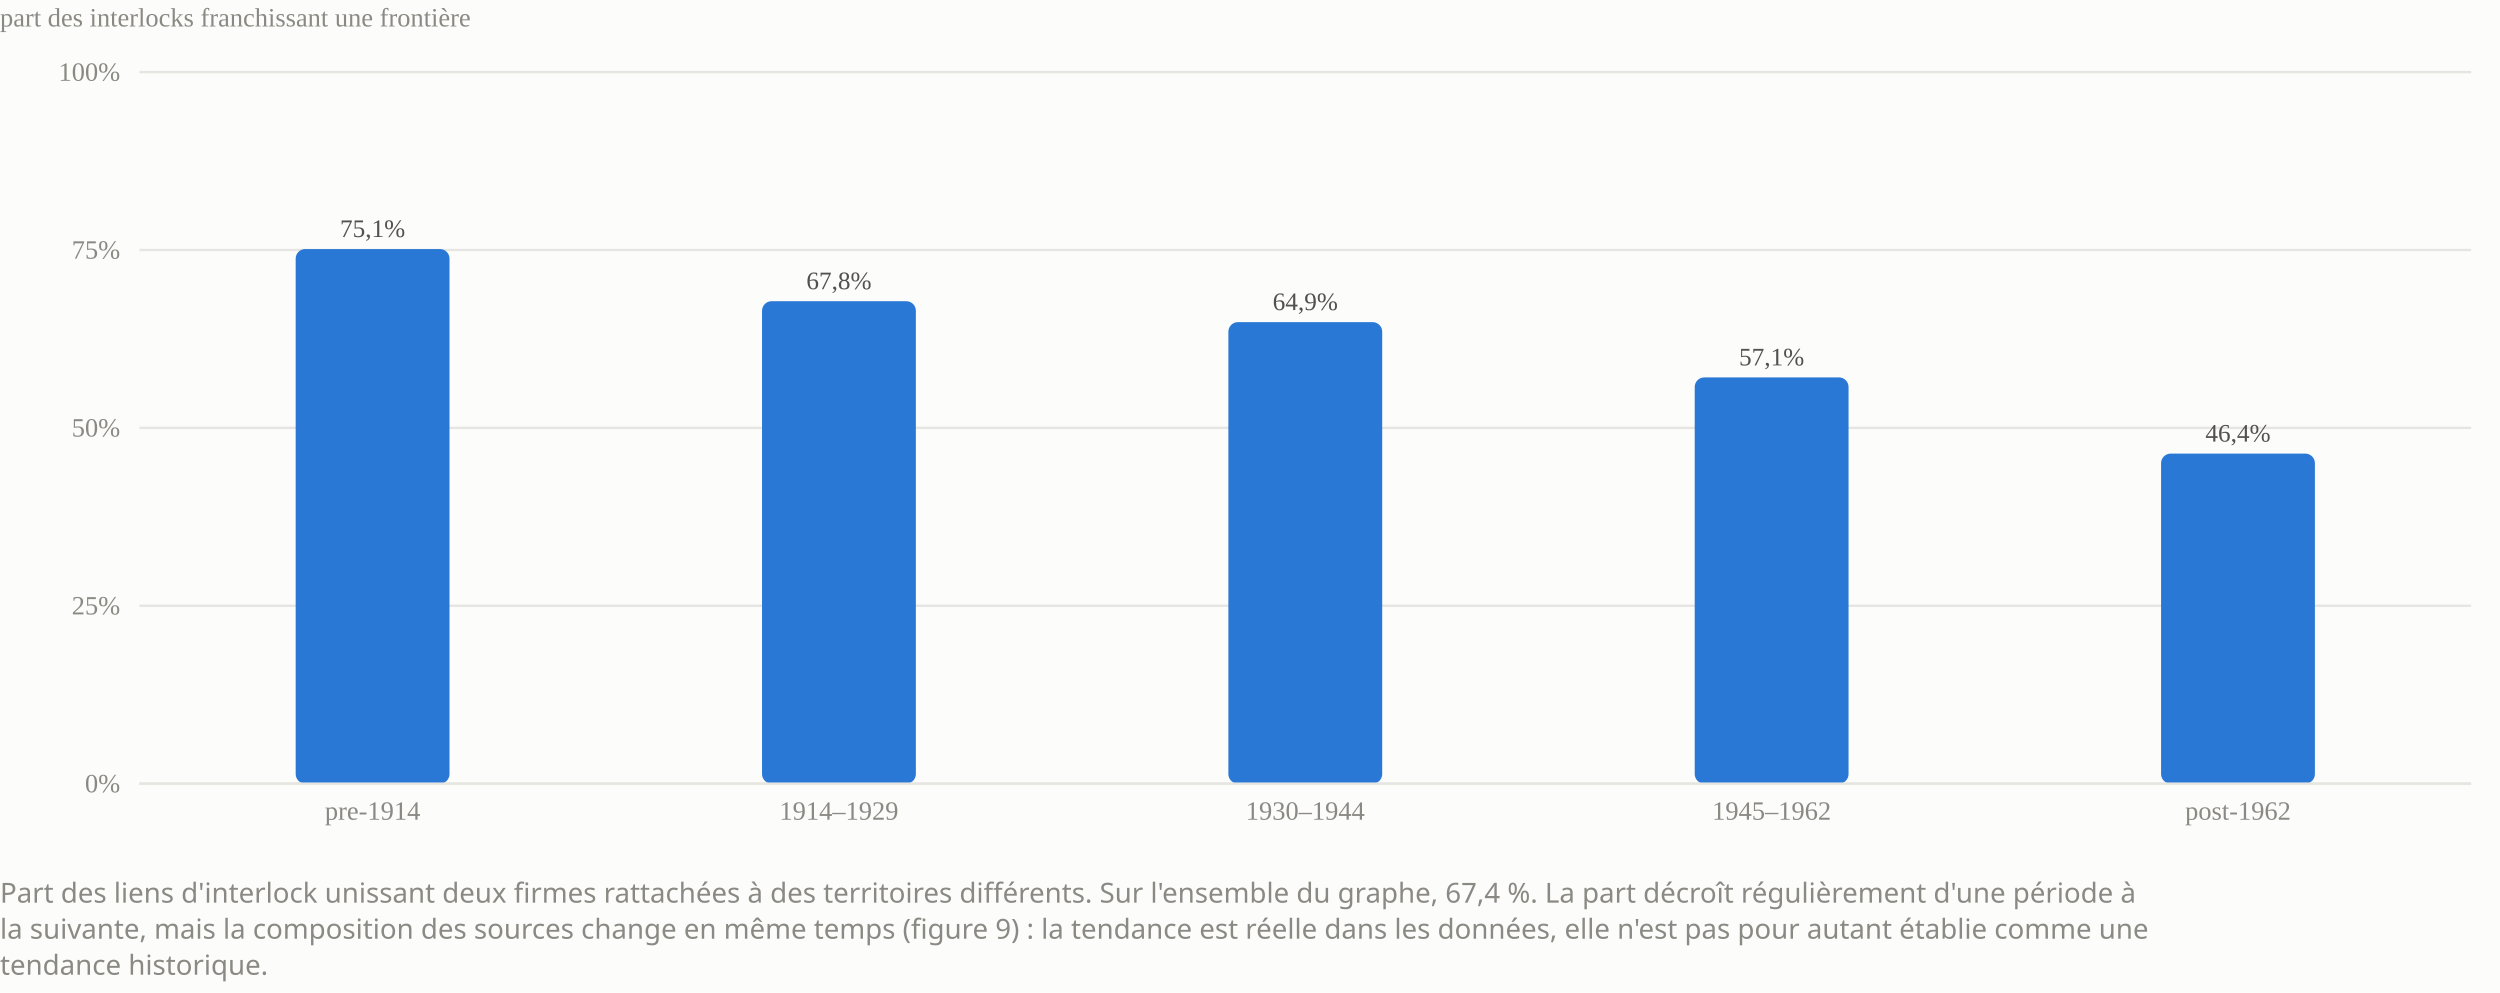
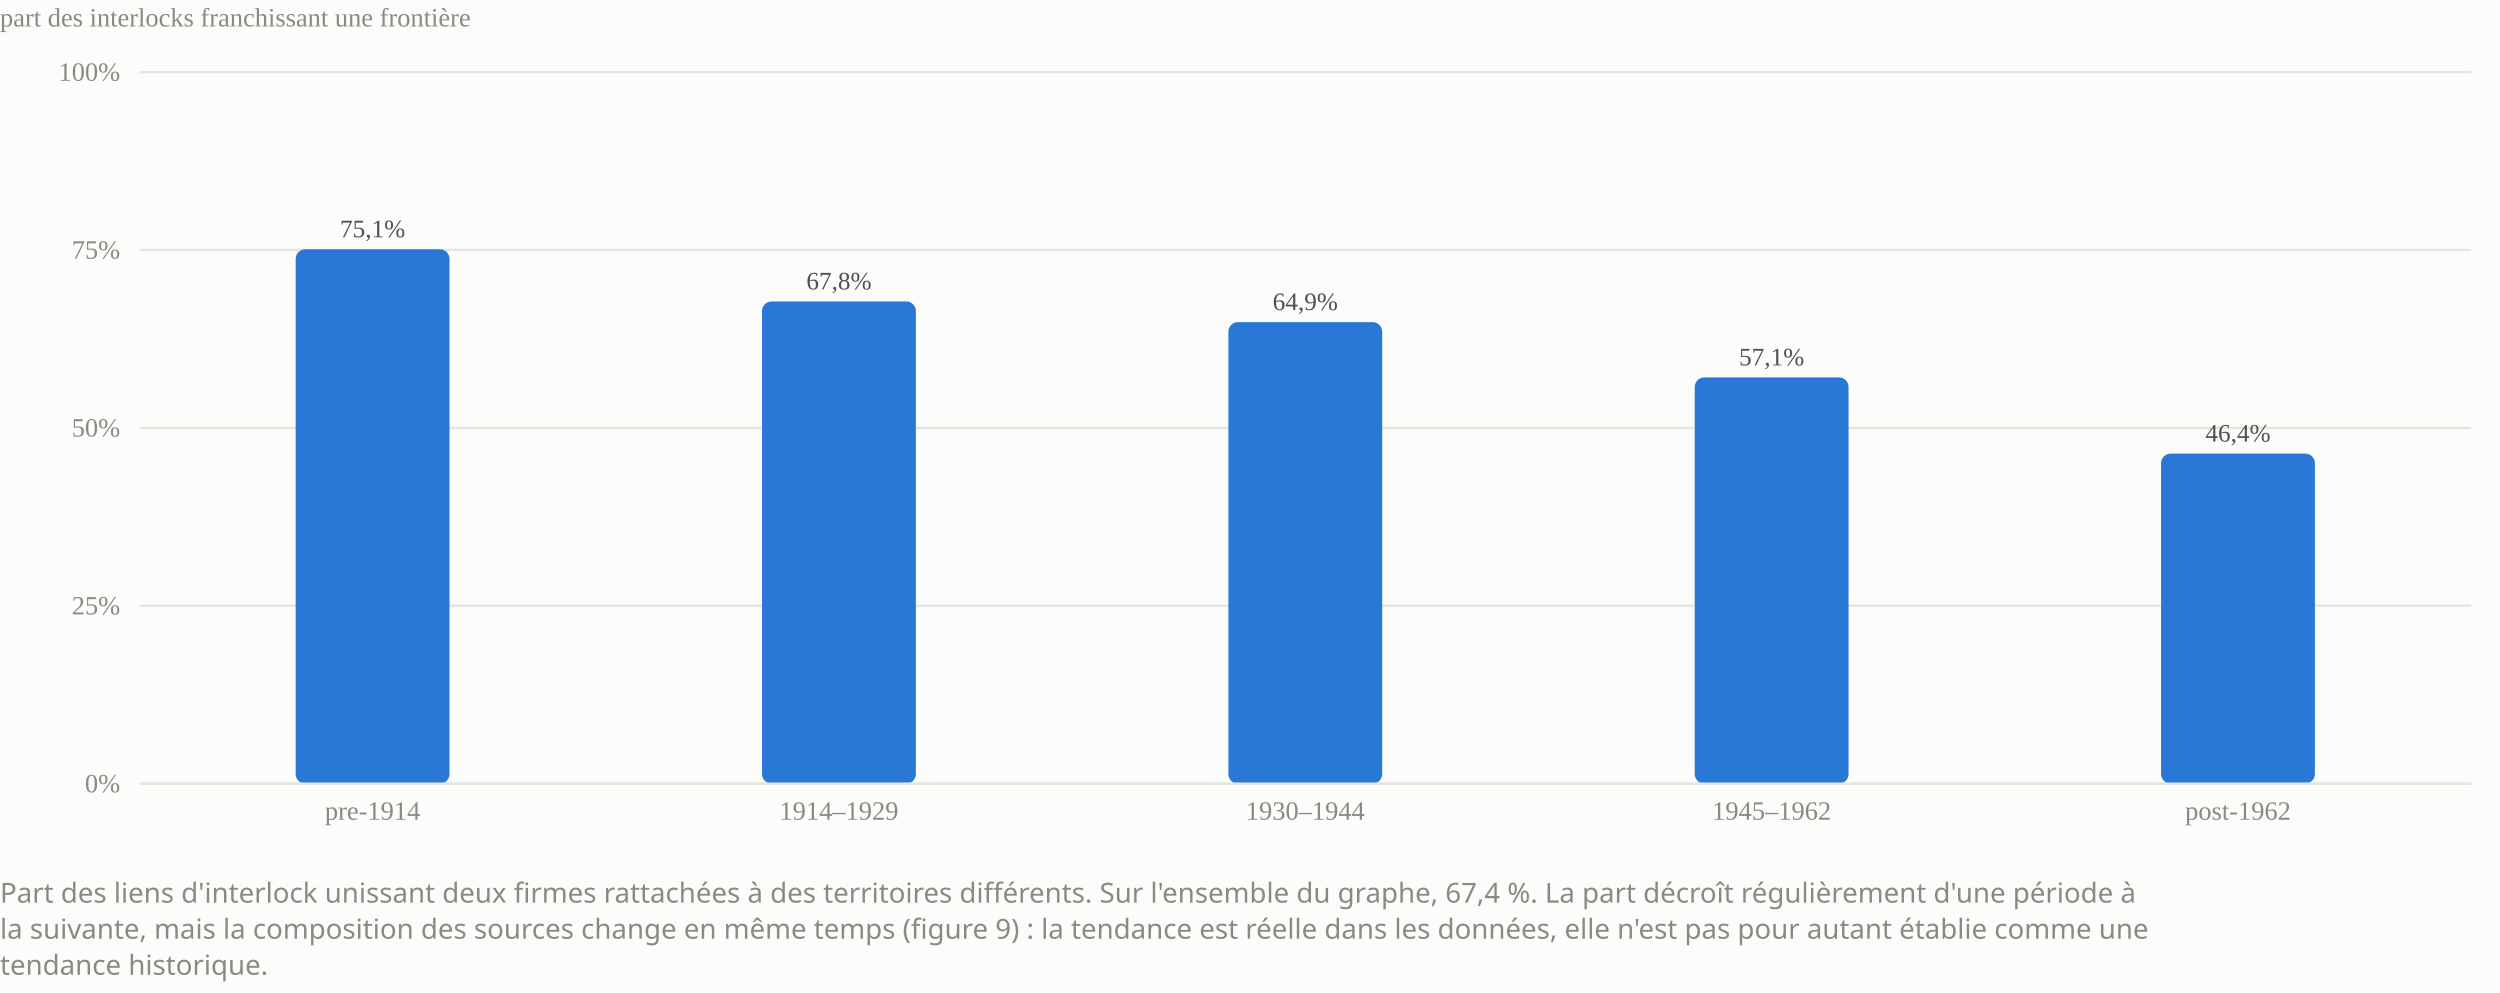
<svg xmlns="http://www.w3.org/2000/svg" viewBox="0 0 1040 413" width="1040" height="413" role="img" aria-label="Interlocks franchissant une frontière coloniale">
  <rect width="1040" height="413" fill="#fcfcfb" />
  <line x1="58.0" y1="326.0" x2="1028.0" y2="326.0" stroke="#e6e5e1" stroke-width="1" />
  <text x="50.0" y="329.6" text-anchor="end" font-size="11.0" fill="#8a8983">0%</text>
  <line x1="58.0" y1="252.0" x2="1028.0" y2="252.0" stroke="#e6e5e1" stroke-width="1" />
  <text x="50.0" y="255.6" text-anchor="end" font-size="11.0" fill="#8a8983">25%</text>
  <line x1="58.0" y1="178.0" x2="1028.0" y2="178.0" stroke="#e6e5e1" stroke-width="1" />
  <text x="50.0" y="181.6" text-anchor="end" font-size="11.0" fill="#8a8983">50%</text>
  <line x1="58.0" y1="104.0" x2="1028.0" y2="104.0" stroke="#e6e5e1" stroke-width="1" />
  <text x="50.0" y="107.6" text-anchor="end" font-size="11.0" fill="#8a8983">75%</text>
  <line x1="58.0" y1="30.0" x2="1028.0" y2="30.0" stroke="#e6e5e1" stroke-width="1" />
  <text x="50.0" y="33.6" text-anchor="end" font-size="11.0" fill="#8a8983">100%</text>
  <g class="mk">
-     <rect x="123.0" y="103.6" width="64.0" height="222.4" rx="4.0" fill="#2a78d6" />
+     <rect x="123.0" y="103.7" width="64.0" height="222.3" rx="4.0" fill="#2a78d6" />
  </g>
-   <text x="155.0" y="98.6" text-anchor="middle" font-size="10.5" fill="#52514e">75,1%</text>
+   <text x="155.0" y="98.7" text-anchor="middle" font-size="10.5" fill="#52514e">75,1%</text>
  <text x="155.0" y="341.0" text-anchor="middle" font-size="11.0" fill="#8a8983">pre-1914</text>
  <g class="mk">
-     <rect x="317.0" y="125.3" width="64.0" height="200.7" rx="4.0" fill="#2a78d6" />
+     <rect x="317.0" y="125.4" width="64.0" height="200.6" rx="4.0" fill="#2a78d6" />
  </g>
-   <text x="349.0" y="120.3" text-anchor="middle" font-size="10.5" fill="#52514e">67,8%</text>
+   <text x="349.0" y="120.4" text-anchor="middle" font-size="10.5" fill="#52514e">67,8%</text>
  <text x="349.0" y="341.0" text-anchor="middle" font-size="11.0" fill="#8a8983">1914–1929</text>
  <g class="mk">
    <rect x="511.0" y="134.0" width="64.0" height="192.0" rx="4.0" fill="#2a78d6" />
  </g>
  <text x="543.0" y="129.0" text-anchor="middle" font-size="10.5" fill="#52514e">64,9%</text>
  <text x="543.0" y="341.0" text-anchor="middle" font-size="11.0" fill="#8a8983">1930–1944</text>
  <g class="mk">
    <rect x="705.0" y="157.0" width="64.0" height="169.0" rx="4.0" fill="#2a78d6" />
  </g>
  <text x="737.0" y="152.0" text-anchor="middle" font-size="10.5" fill="#52514e">57,1%</text>
  <text x="737.0" y="341.0" text-anchor="middle" font-size="11.0" fill="#8a8983">1945–1962</text>
  <g class="mk">
    <rect x="899.0" y="188.7" width="64.0" height="137.3" rx="4.0" fill="#2a78d6" />
  </g>
  <text x="931.0" y="183.7" text-anchor="middle" font-size="10.5" fill="#52514e">46,4%</text>
  <text x="931.0" y="341.0" text-anchor="middle" font-size="11.0" fill="#8a8983">post-1962</text>
  <line x1="58.0" y1="326.0" x2="1028.0" y2="326.0" stroke="#e6e5e1" stroke-width="1" />
  <text x="0.0" y="11.0" text-anchor="start" font-size="11.0" fill="#8a8983">part des interlocks franchissant une frontière</text>
  <g font-size="11.5" font-family="ui-sans-serif,system-ui,sans-serif" fill="#8a8983">
    <text x="0" y="375.5">Part des liens d'interlock unissant deux firmes rattachées à des territoires différents. Sur l'ensemble du graphe, 67,4 %. La part décroît régulièrement d'une période à</text>
    <text x="0" y="390.5">la suivante, mais la composition des sources change en même temps (figure 9) : la tendance est réelle dans les données, elle n'est pas pour autant établie comme une</text>
    <text x="0" y="405.5">tendance historique.</text>
  </g>
</svg>
